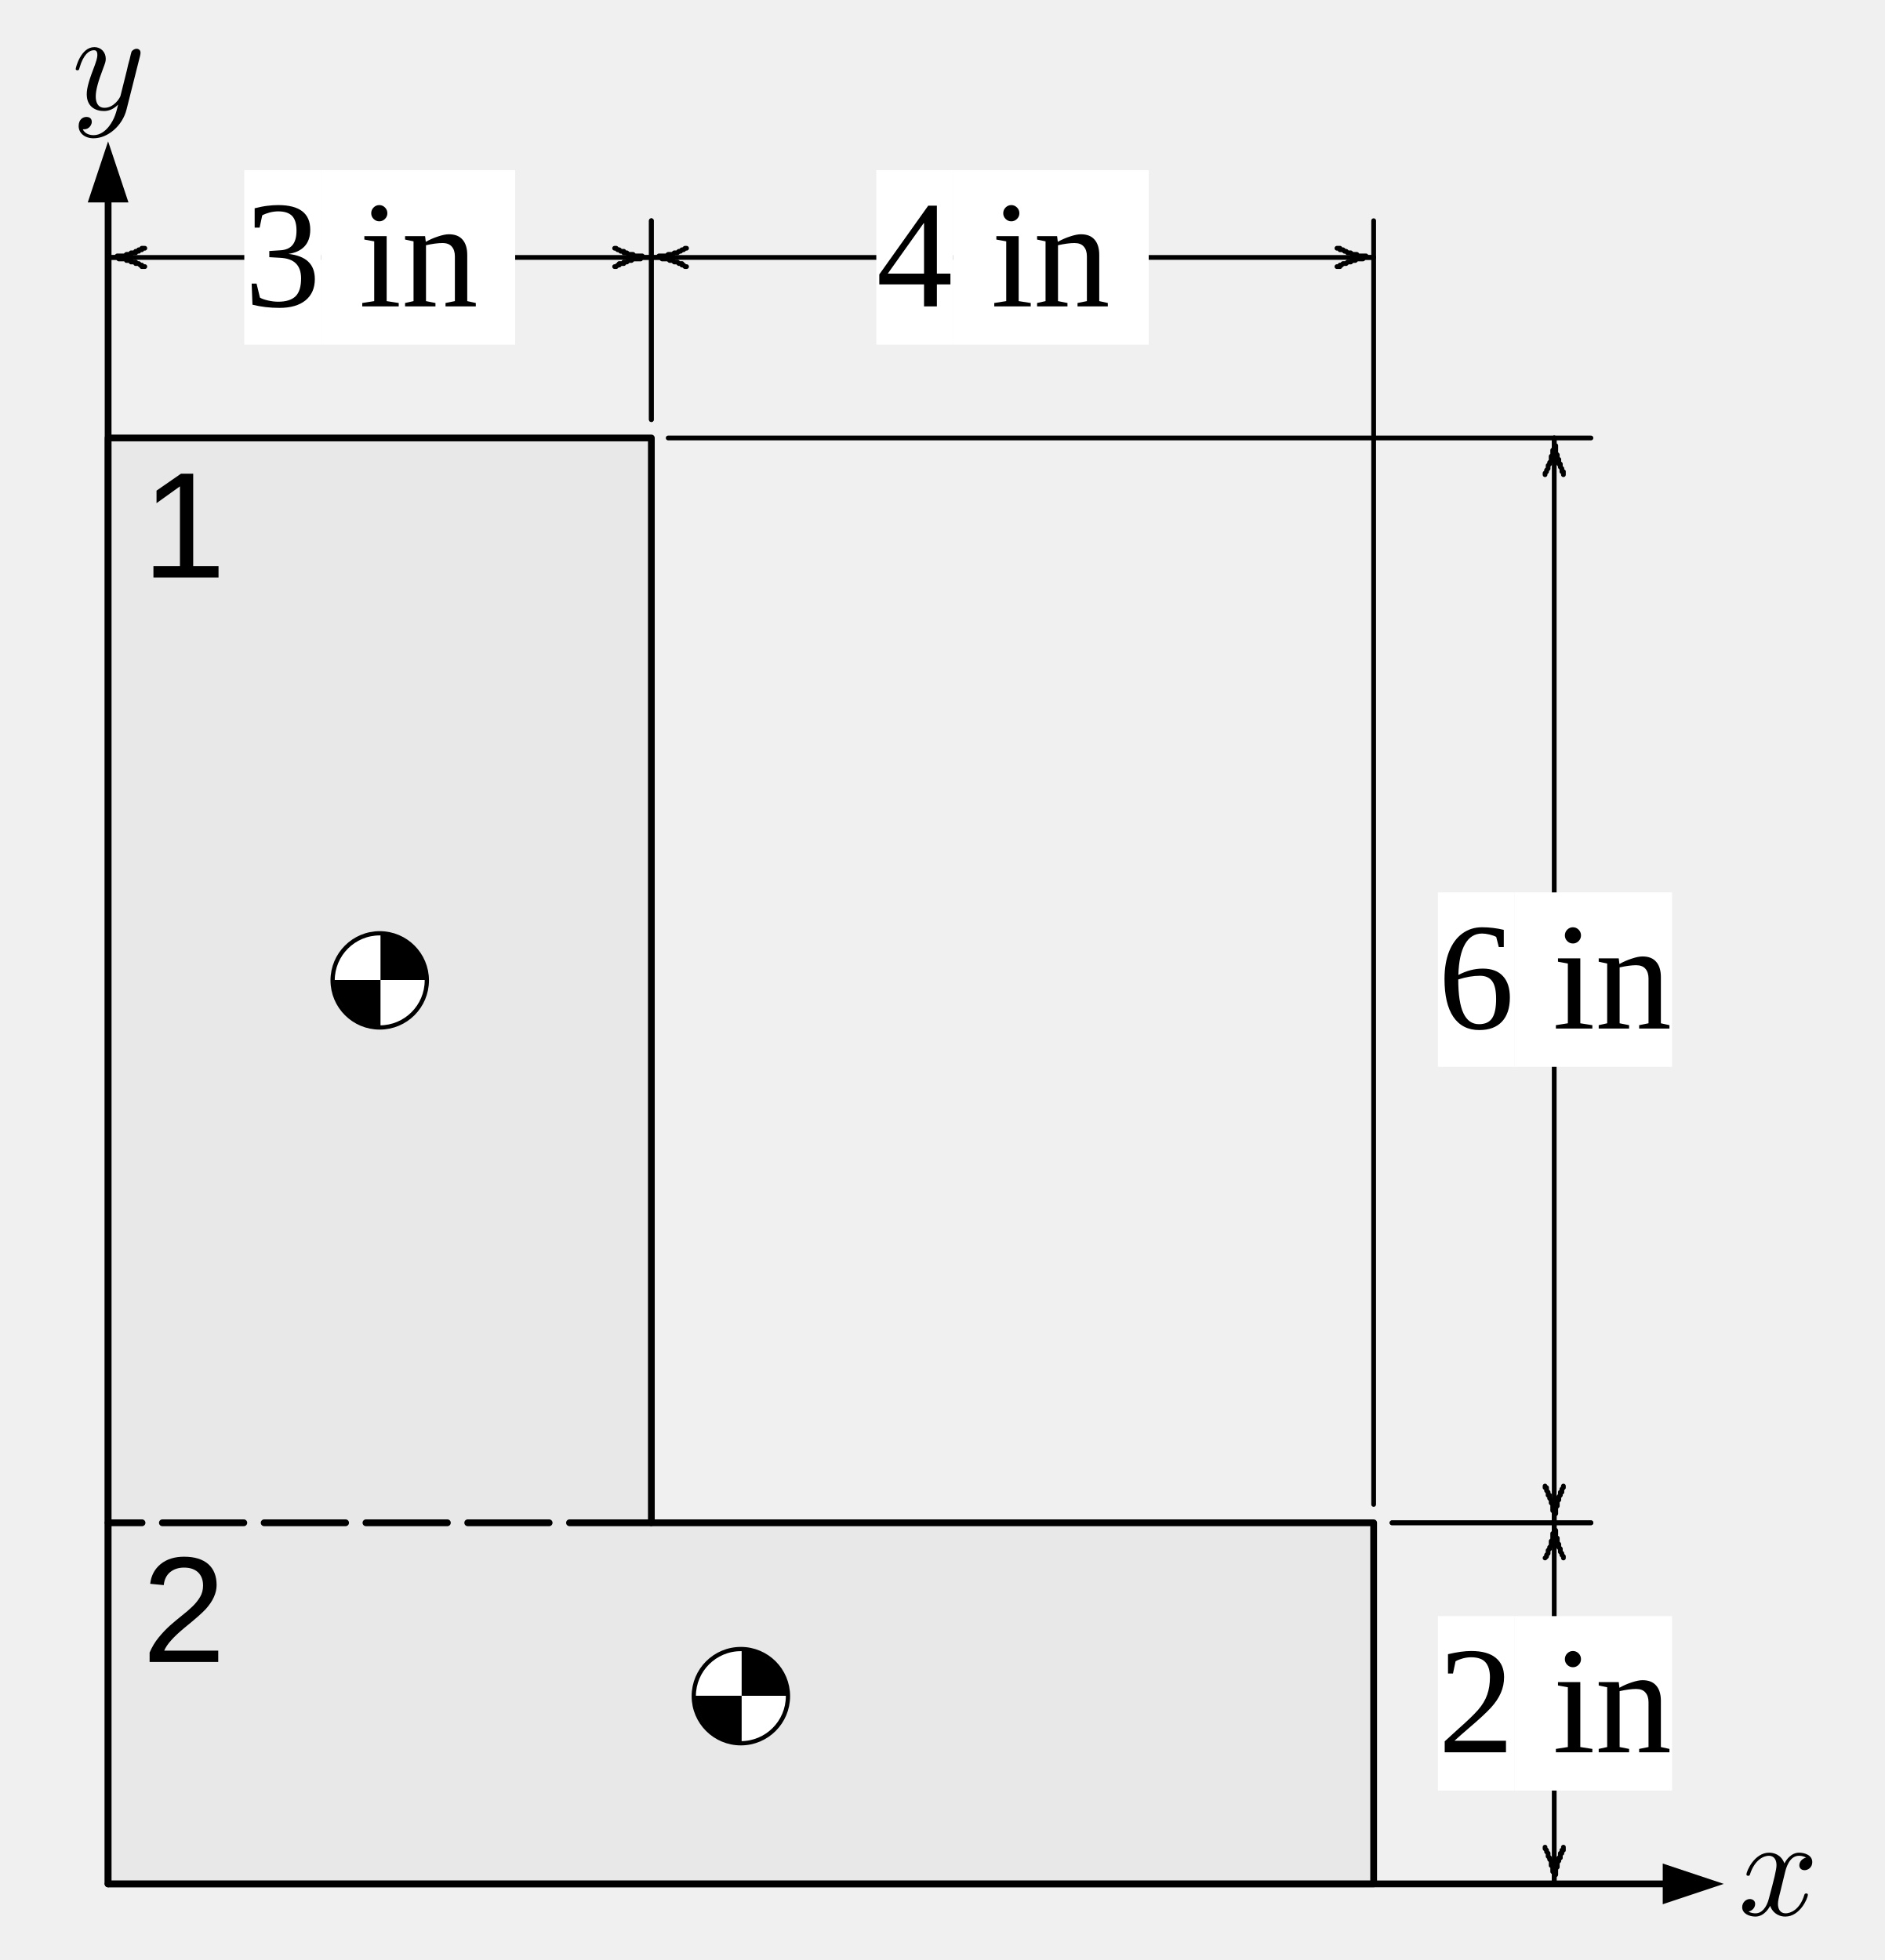
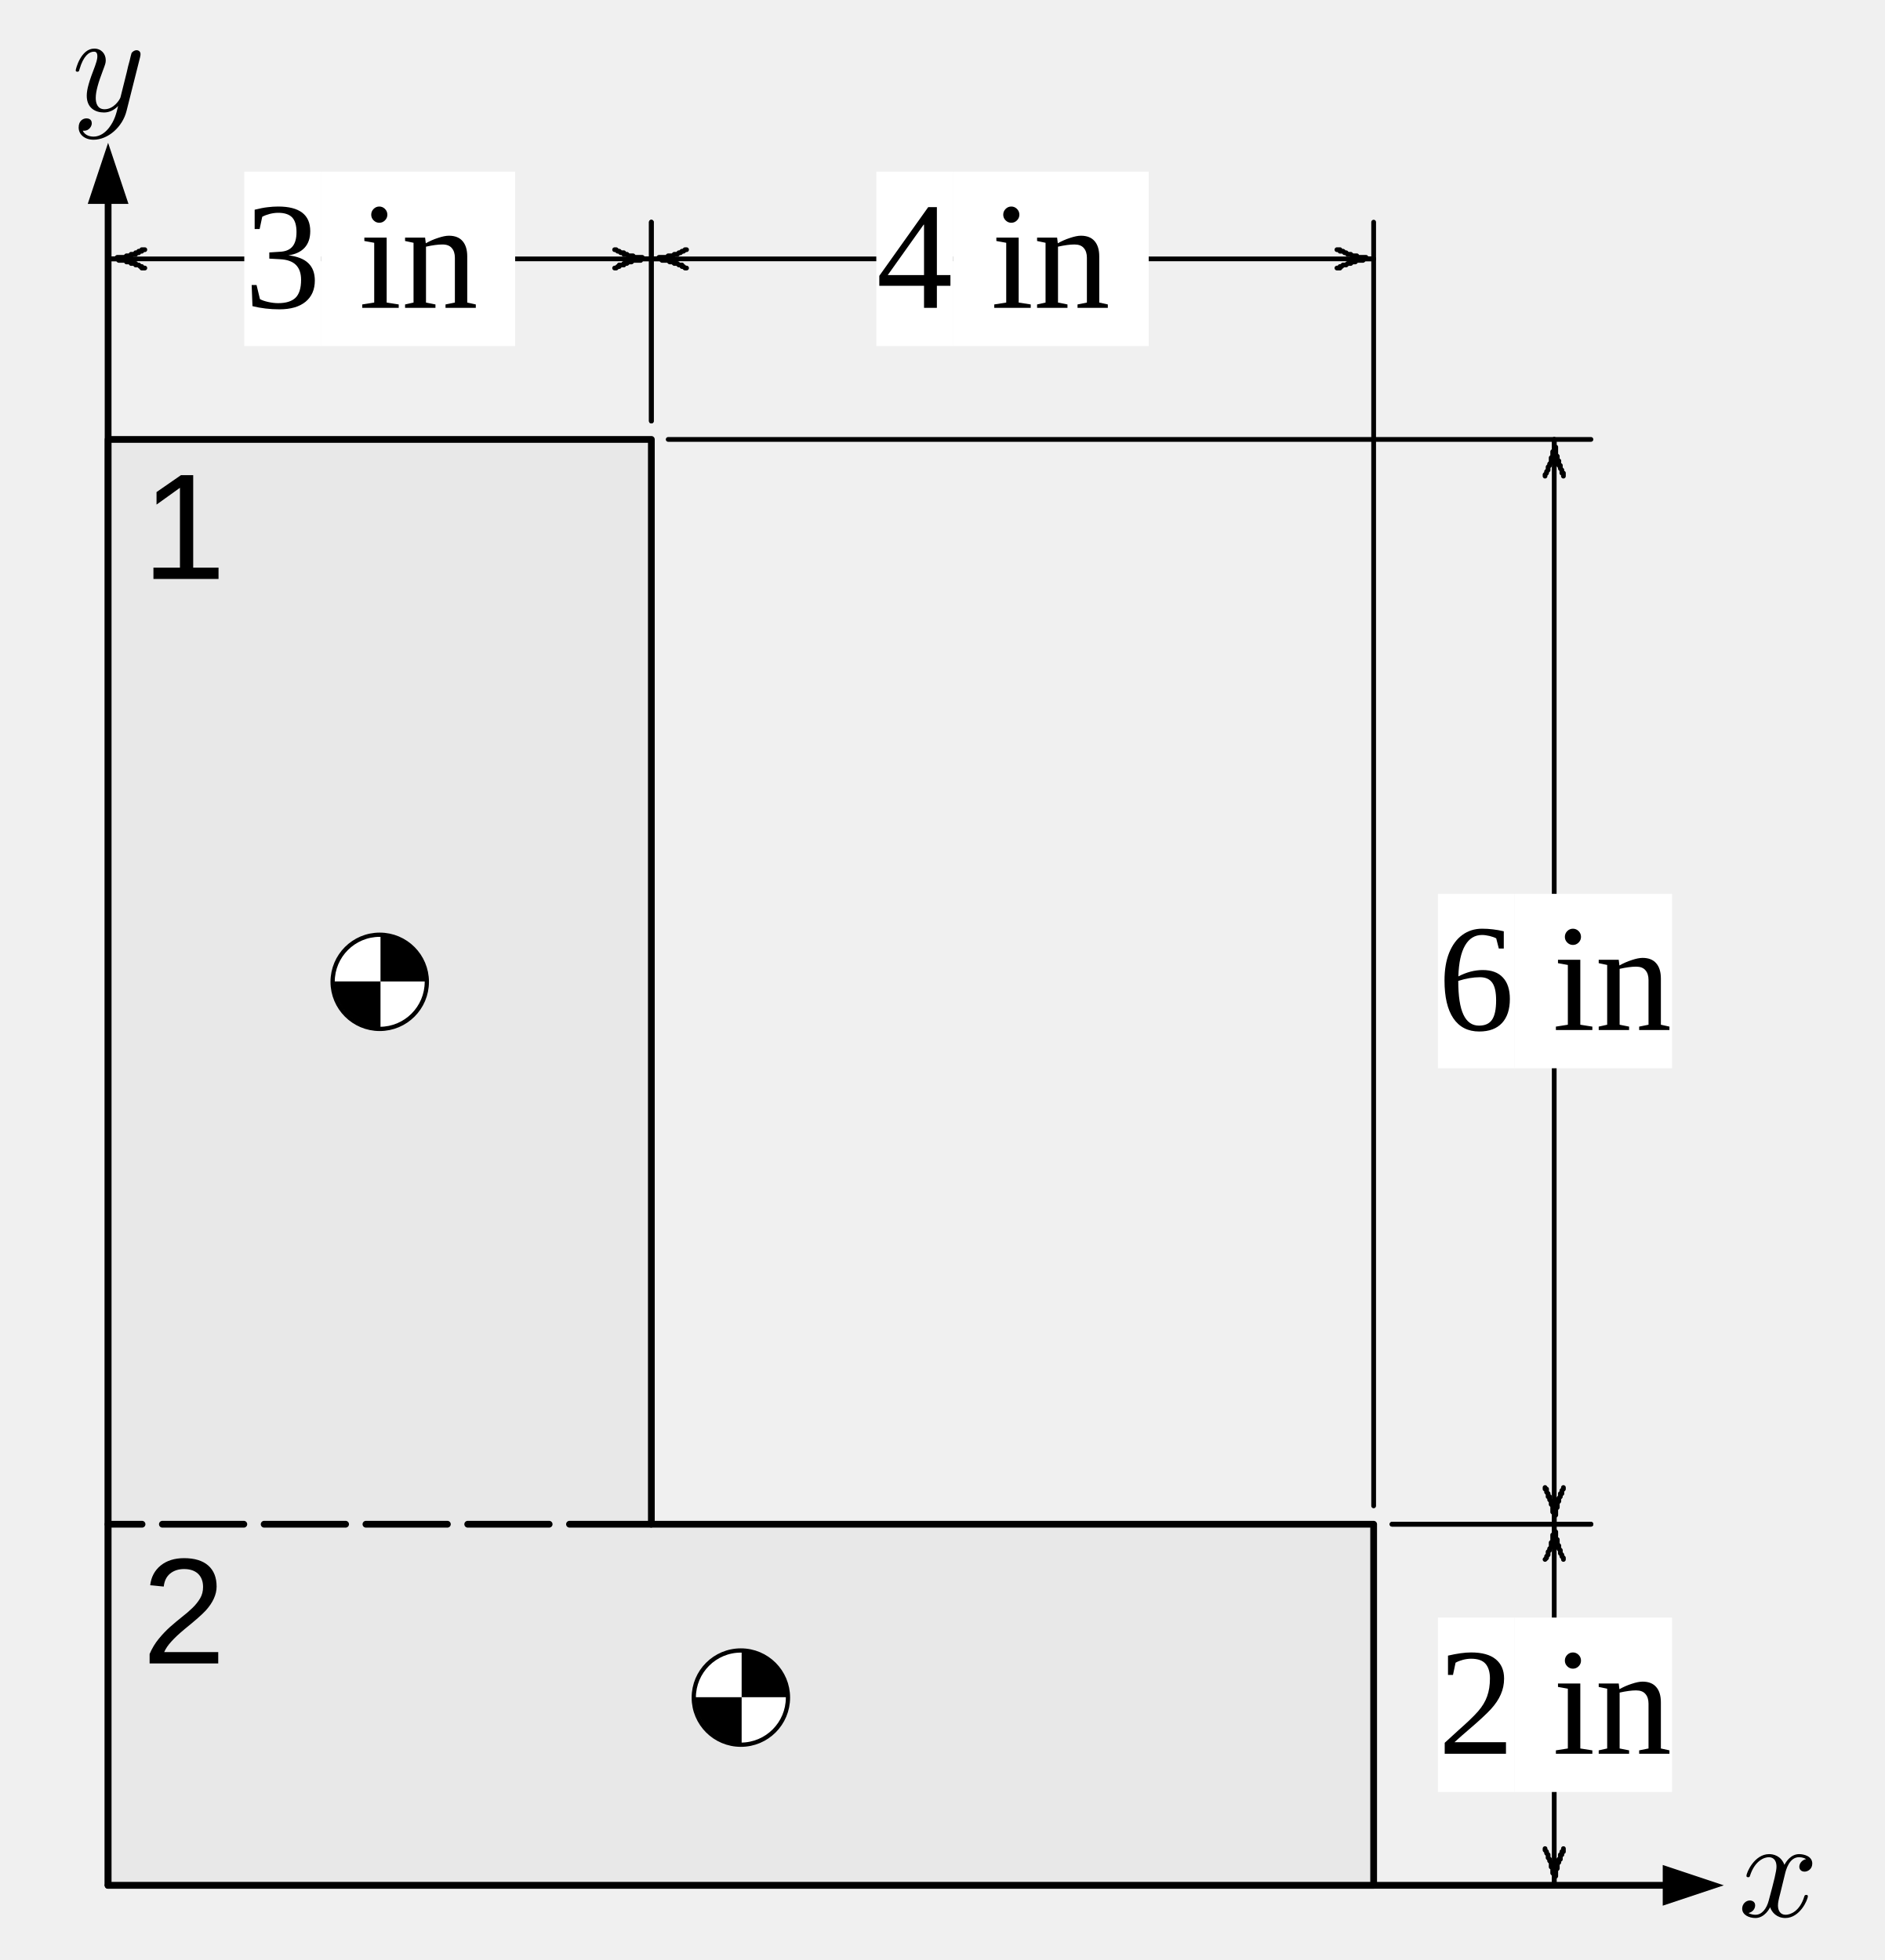
<svg xmlns="http://www.w3.org/2000/svg" width="100%" height="100%" viewBox="0 0 200 208" version="1.1" xml:space="preserve" style="fill-rule:evenodd;clip-rule:evenodd;stroke-linecap:round;stroke-linejoin:round;stroke-miterlimit:10;">
-   <g id="Artboard1" transform="matrix(1.09364,0,0,1.09364,0,-10.9364)">
-     <rect x="0" y="10" width="182.875" height="190" style="fill:none;" />
-     <g transform="matrix(0.159795,1.38671e-18,-1.38671e-18,-0.148472,92.1441,275.949)">
-       <g transform="matrix(5.72219,5.34447e-17,-5.34447e-17,-6.1586,-576.64,1791.24)">
-         <path d="M176.429,197.763L182.909,199.923L176.429,202.083L176.429,197.763Z" style="fill-rule:nonzero;" />
-         <path d="M11.471,199.923L177.725,199.923" style="fill:none;fill-rule:nonzero;stroke:black;stroke-width:0.72px;" />
+   <g transform="matrix(1,0,0,1,0,-30)">
+     <g id="Artboard1" transform="matrix(1.09364,0,0,1.09364,0,19.2167)">
+       <rect x="0" y="10" width="182.875" height="190" style="fill:none;" />
+       <g transform="matrix(0.159795,1.38671e-18,-1.38671e-18,-0.148472,92.1441,275.949)">
+         <g transform="matrix(5.72219,5.34447e-17,-5.34447e-17,-6.1586,-576.64,1792.19)">
+           <path d="M176.429,197.916L182.909,200.076L176.429,202.236L176.429,197.916Z" style="fill-rule:nonzero;" />
+           <path d="M11.471,200.076L177.725,200.076" style="fill:none;fill-rule:nonzero;stroke:black;stroke-width:0.72px;" />
+         </g>
      </g>
-     </g>
-     <g transform="matrix(1.34578e-18,-0.17045,0.148472,-1.34578e-18,0.986766,21.1617)">
-       <g transform="matrix(-4.8625e-17,6.1586,-5.3645,4.8625e-17,65.484,-6.64616)">
-         <path d="M9.311,21.483L11.471,15.003L13.631,21.483L9.311,21.483Z" style="fill-rule:nonzero;" />
-         <path d="M11.471,199.923L11.471,20.187" style="fill:none;fill-rule:nonzero;stroke:black;stroke-width:0.72px;" />
+       <g transform="matrix(1.34578e-18,-0.17045,0.148472,-1.34578e-18,0.986766,21.1617)">
+         <g transform="matrix(-4.8625e-17,6.1586,-5.3645,4.8625e-17,66.3053,-6.64616)">
+           <path d="M9.311,21.636L11.471,15.156L13.631,21.636L9.311,21.636Z" style="fill-rule:nonzero;" />
+           <path d="M11.471,200.076L11.471,20.34" style="fill:none;fill-rule:nonzero;stroke:black;stroke-width:0.72px;" />
+         </g>
      </g>
-     </g>
-     <g transform="matrix(0.618631,0,0,0.618631,3.46129,45.3229)">
-       <path d="M11.36,11.6L96.56,11.6L96.56,181.76L209.84,181.76L209.84,238.4L11.36,238.4L11.36,11.6Z" style="fill:rgb(228,228,228);fill-opacity:0.65;fill-rule:nonzero;stroke:black;stroke-width:1.06px;stroke-linecap:butt;" />
-     </g>
-     <g transform="matrix(0.148472,0,0,-0.148472,86.3579,-4.66248)">
-       <path d="M-145,-385L458,-385" style="fill:none;fill-rule:nonzero;stroke:black;stroke-width:3.1px;" />
-     </g>
-     <g transform="matrix(0.148472,0,0,-0.148472,86.3579,205.87)">
-       <path d="M328,324L458,324" style="fill:none;fill-rule:nonzero;stroke:black;stroke-width:3.1px;" />
-     </g>
-     <g transform="matrix(0,0.148472,-0.148472,0,146.266,40.6956)">
-       <path d="M79.5,-30.5L788.5,-30.5" style="fill:none;fill-rule:nonzero;stroke:black;stroke-width:3.1px;" />
-     </g>
-     <g transform="matrix(0.148472,0,0,-0.148472,86.3579,-1.09917)">
-       <path d="M428,-385L428,-384L429,-383L429,-382L430,-381L430,-379L431,-378L431,-377L432,-376L432,-373L433,-372L433,-369L434,-368L434,-361L434,-366L435,-366L435,-371L436,-372L436,-375L437,-375L437,-378L438,-378L438,-380L439,-381L439,-383L440,-383L440,-385" style="fill:none;fill-rule:nonzero;stroke:black;stroke-width:3.1px;" />
-     </g>
-     <g transform="matrix(0.148472,0,0,-0.148472,86.3579,202.307)">
-       <path d="M440,324L440,323L439,322L439,320L438,320L438,318L437,317L437,315L436,314L436,311L435,310L435,306L434,305L434,300L434,307L433,308L433,312L432,313L432,315L431,316L431,318L430,318L430,320L429,321L429,323L428,323L428,324" style="fill:none;fill-rule:nonzero;stroke:black;stroke-width:3.1px;" />
-     </g>
-     <g transform="matrix(0.618631,0,0,0.618631,3.46129,10.1352)">
-       <rect x="219.92" y="139.76" width="12" height="27.36" style="fill:white;" />
-     </g>
-     <g transform="matrix(0.618631,0,0,0.618631,3.46129,10.1352)">
-       <rect x="231.92" y="139.76" width="24.72" height="27.36" style="fill:white;" />
-     </g>
-     <g transform="matrix(0.148472,0,0,-0.148472,86.3579,205.87)">
-       <path d="M328,324L458,324" style="fill:none;fill-rule:nonzero;stroke:black;stroke-width:3.1px;" />
-     </g>
-     <g transform="matrix(0.148472,0,0,-0.148472,86.3579,275.949)">
-       <path d="M328,560L458,560" style="fill:none;fill-rule:nonzero;stroke:black;stroke-width:3.1px;" />
-     </g>
-     <g transform="matrix(0,0.148472,-0.148472,0,216.419,110.848)">
-       <path d="M316,442L552,442" style="fill:none;fill-rule:nonzero;stroke:black;stroke-width:3.1px;" />
-     </g>
-     <g transform="matrix(0.148472,0,0,-0.148472,86.3579,209.285)">
-       <path d="M428,324L429,325L429,326L430,327L430,329L431,330L431,331L432,332L432,335L433,336L433,340L434,340L434,347L434,343L435,342L435,337L436,337L436,334L437,333L437,331L438,330L438,328L439,327L439,326L440,325L440,324" style="fill:none;fill-rule:nonzero;stroke:black;stroke-width:3.1px;" />
-     </g>
-     <g transform="matrix(0.148472,0,0,-0.148472,86.3579,272.385)">
-       <path d="M440,560L440,558L439,558L439,556L438,556L438,553L437,553L437,551L436,550L436,547L435,546L435,542L434,541L434,536L434,543L433,544L433,548L432,548L432,551L431,552L431,553L430,554L430,556L429,557L429,558L428,559L428,560" style="fill:none;fill-rule:nonzero;stroke:black;stroke-width:3.1px;" />
-     </g>
-     <g transform="matrix(0.618631,0,0,0.618631,3.46129,150.589)">
-       <rect x="219.92" y="26.24" width="12" height="27.36" style="fill:white;" />
-     </g>
-     <g transform="matrix(0.618631,0,0,0.618631,3.46129,150.589)">
-       <rect x="231.92" y="26.24" width="24.72" height="27.36" style="fill:white;" />
-     </g>
-     <g transform="matrix(0,-0.148472,0.148472,0,79.0828,-34.8022)">
-       <path d="M-576,-462L-446,-462" style="fill:none;fill-rule:nonzero;stroke:black;stroke-width:3.1px;" />
-     </g>
-     <g transform="matrix(0,-0.148472,0.148472,0,131.79,17.9052)">
-       <path d="M-221,-462L-91,-462" style="fill:none;fill-rule:nonzero;stroke:black;stroke-width:3.1px;" />
-     </g>
-     <g transform="matrix(0.148472,0,0,-0.148472,86.3579,-39.7018)">
-       <path d="M-511,-503L-156,-503" style="fill:none;fill-rule:nonzero;stroke:black;stroke-width:3.1px;" />
-     </g>
-     <g transform="matrix(0.148472,0,0,-0.148472,86.3579,-39.7018)">
-       <path d="M-487,-509L-489,-509L-489,-508L-490,-508L-491,-507L-493,-507L-493,-506L-496,-506L-496,-505L-499,-505L-499,-504L-504,-504L-505,-503L-511,-503L-506,-503L-505,-502L-500,-502L-499,-501L-496,-501L-496,-500L-493,-500L-493,-499L-491,-499L-491,-498L-489,-498L-489,-497L-487,-497" style="fill:none;fill-rule:nonzero;stroke:black;stroke-width:3.1px;" />
-     </g>
-     <g transform="matrix(0.148472,0,0,-0.148472,86.3579,-39.7018)">
-       <path d="M-180,-497L-179,-497L-178,-498L-177,-498L-176,-499L-174,-499L-174,-500L-172,-500L-171,-501L-168,-501L-167,-502L-162,-502L-161,-503L-156,-503L-163,-503L-163,-504L-168,-504L-169,-505L-171,-505L-172,-506L-174,-506L-174,-507L-177,-507L-177,-508L-178,-508L-179,-509L-180,-509" style="fill:none;fill-rule:nonzero;stroke:black;stroke-width:3.1px;" />
-     </g>
-     <g transform="matrix(0.618631,0,0,0.618631,3.46129,-130.022)">
-       <rect x="32.72" y="253.04" width="12" height="27.36" style="fill:white;" />
-     </g>
-     <g transform="matrix(0.618631,0,0,0.618631,3.46129,-130.022)">
-       <rect x="44.72" y="253.04" width="30.48" height="27.36" style="fill:white;" />
-     </g>
-     <g transform="matrix(0,-0.148472,0.148472,0,131.79,17.9052)">
-       <path d="M-221,-462L-91,-462" style="fill:none;fill-rule:nonzero;stroke:black;stroke-width:3.1px;" />
-     </g>
-     <g transform="matrix(0,-0.148472,0.148472,0,149.236,140.617)">
-       <path d="M-103.5,-107.5L735.5,-107.5" style="fill:none;fill-rule:nonzero;stroke:black;stroke-width:3.1px;" />
-     </g>
-     <g transform="matrix(0.148472,0,0,-0.148472,86.3579,-39.7018)">
-       <path d="M-156,-503L316,-503" style="fill:none;fill-rule:nonzero;stroke:black;stroke-width:3.1px;" />
-     </g>
-     <g transform="matrix(0.148472,0,0,-0.148472,86.3579,-39.7018)">
-       <path d="M-133,-509L-134,-509L-135,-508L-136,-508L-136,-507L-138,-507L-139,-506L-141,-506L-142,-505L-144,-505L-145,-504L-149,-504L-150,-503L-156,-503L-152,-503L-151,-502L-146,-502L-145,-501L-142,-501L-141,-500L-139,-500L-138,-499L-137,-499L-136,-498L-135,-498L-134,-497L-133,-497" style="fill:none;fill-rule:nonzero;stroke:black;stroke-width:3.1px;" />
-     </g>
-     <g transform="matrix(0.148472,0,0,-0.148472,86.3579,-39.7018)">
-       <path d="M292,-497L294,-497L294,-498L296,-498L297,-499L298,-499L299,-500L301,-500L302,-501L305,-501L305,-502L311,-502L311,-503L316,-503L310,-503L309,-504L305,-504L304,-505L302,-505L301,-506L299,-506L298,-507L296,-507L295,-508L294,-508L294,-509L292,-509" style="fill:none;fill-rule:nonzero;stroke:black;stroke-width:3.1px;" />
-     </g>
-     <g transform="matrix(0.618631,0,0,0.618631,3.46129,-130.022)">
-       <rect x="131.84" y="253.04" width="12" height="27.36" style="fill:white;" />
-     </g>
-     <g transform="matrix(0.618631,0,0,0.618631,3.46129,-130.022)">
-       <rect x="143.84" y="253.04" width="30.72" height="27.36" style="fill:white;" />
-     </g>
-     <g transform="matrix(0.618631,0,0,0.618631,3.46129,19.3404)">
-       <text x="219.92px" y="146.24px" style="font-family:'TimesNewRomanPSMT', 'Times New Roman', serif;font-size:24px;">6 in</text>
-     </g>
-     <g transform="matrix(0.618631,0,0,0.618631,3.46129,19.3404)">
-       <text x="219.92px" y="259.76px" style="font-family:'TimesNewRomanPSMT', 'Times New Roman', serif;font-size:24px;">2 in</text>
-     </g>
-     <g transform="matrix(0.618631,0,0,0.618631,3.46129,19.3404)">
-       <text x="32.72px" y="32.96px" style="font-family:'TimesNewRomanPSMT', 'Times New Roman', serif;font-size:24px;">3 in</text>
-     </g>
-     <g transform="matrix(0.618631,0,0,0.618631,3.46129,19.3404)">
-       <text x="131.84px" y="32.96px" style="font-family:'TimesNewRomanPSMT', 'Times New Roman', serif;font-size:24px;">4 in</text>
-     </g>
-     <g transform="matrix(0.148472,0,0,-0.148472,86.3579,205.87)">
-       <path d="M-511,324L-156,324" style="fill:none;fill-rule:nonzero;stroke:black;stroke-width:4.43px;stroke-dasharray:53.21,13.3;stroke-dashoffset:31.04;" />
-     </g>
-     <g transform="matrix(0.914377,0,0,0.914377,166.34,187.742)">
-       <g id="surface1">
-         <g>
-           <clipPath id="_clip1">
-             <rect x="2" y="2.074" width="8.992" height="6.926" />
-           </clipPath>
-           <g clip-path="url(#_clip1)">
-             <g transform="matrix(1,0,0,1,2.505,8.8335)">
-               <g id="glyph0-1">
-                 <path d="M4.984,-4.516C5.078,-4.906 5.422,-6.281 6.469,-6.281C6.547,-6.281 6.906,-6.281 7.219,-6.078C6.797,-6 6.5,-5.625 6.5,-5.266C6.5,-5.031 6.656,-4.75 7.063,-4.75C7.391,-4.75 7.875,-5.016 7.875,-5.609C7.875,-6.391 6.984,-6.609 6.484,-6.609C5.609,-6.609 5.094,-5.813 4.922,-5.469C4.547,-6.453 3.734,-6.609 3.297,-6.609C1.75,-6.609 0.891,-4.672 0.891,-4.297C0.891,-4.156 1.047,-4.156 1.078,-4.156C1.188,-4.156 1.234,-4.188 1.266,-4.313C1.781,-5.906 2.766,-6.281 3.266,-6.281C3.563,-6.281 4.078,-6.141 4.078,-5.266C4.078,-4.813 3.828,-3.813 3.266,-1.719C3.031,-0.797 2.516,-0.172 1.859,-0.172C1.766,-0.172 1.422,-0.172 1.109,-0.359C1.484,-0.438 1.813,-0.75 1.813,-1.172C1.813,-1.563 1.484,-1.688 1.25,-1.688C0.813,-1.688 0.438,-1.297 0.438,-0.828C0.438,-0.141 1.188,0.172 1.844,0.172C2.828,0.172 3.359,-0.875 3.406,-0.969C3.578,-0.422 4.125,0.172 5.016,0.172C6.563,0.172 7.406,-1.766 7.406,-2.141C7.406,-2.281 7.281,-2.281 7.234,-2.281C7.094,-2.281 7.063,-2.219 7.031,-2.125C6.547,-0.516 5.531,-0.172 5.047,-0.172C4.469,-0.172 4.234,-0.641 4.234,-1.156C4.234,-1.484 4.313,-1.813 4.484,-2.469L4.984,-4.516Z" style="fill-rule:nonzero;" />
+       <g transform="matrix(0.618631,0,0,0.618631,3.46129,45.3229)">
+         <path d="M11.36,11.6L96.56,11.6L96.56,181.76L209.84,181.76L209.84,238.4L11.36,238.4L11.36,11.6Z" style="fill:rgb(228,228,228);fill-opacity:0.65;fill-rule:nonzero;stroke:black;stroke-width:1.06px;stroke-linecap:butt;" />
+       </g>
+       <g transform="matrix(0.148472,0,0,-0.148472,86.3579,-4.66248)">
+         <path d="M-145,-385L458,-385" style="fill:none;fill-rule:nonzero;stroke:black;stroke-width:3.1px;" />
+       </g>
+       <g transform="matrix(0.148472,0,0,-0.148472,86.3579,205.87)">
+         <path d="M328,324L458,324" style="fill:none;fill-rule:nonzero;stroke:black;stroke-width:3.1px;" />
+       </g>
+       <g transform="matrix(0,0.148472,-0.148472,0,146.266,40.6956)">
+         <path d="M79.5,-30.5L788.5,-30.5" style="fill:none;fill-rule:nonzero;stroke:black;stroke-width:3.1px;" />
+       </g>
+       <g transform="matrix(0.148472,0,0,-0.148472,86.3579,-1.09917)">
+         <path d="M428,-385L428,-384L429,-383L429,-382L430,-381L430,-379L431,-378L431,-377L432,-376L432,-373L433,-372L433,-369L434,-368L434,-361L434,-366L435,-366L435,-371L436,-372L436,-375L437,-375L437,-378L438,-378L438,-380L439,-381L439,-383L440,-383L440,-385" style="fill:none;fill-rule:nonzero;stroke:black;stroke-width:3.1px;" />
+       </g>
+       <g transform="matrix(0.148472,0,0,-0.148472,86.3579,202.307)">
+         <path d="M440,324L440,323L439,322L439,320L438,320L438,318L437,317L437,315L436,314L436,311L435,310L435,306L434,305L434,300L434,307L433,308L433,312L432,313L432,315L431,316L431,318L430,318L430,320L429,321L429,323L428,323L428,324" style="fill:none;fill-rule:nonzero;stroke:black;stroke-width:3.1px;" />
+       </g>
+       <g transform="matrix(0.618631,0,0,0.618631,3.46129,10.1352)">
+         <rect x="219.92" y="139.76" width="12" height="27.36" style="fill:white;" />
+       </g>
+       <g transform="matrix(0.618631,0,0,0.618631,3.46129,10.1352)">
+         <rect x="231.92" y="139.76" width="24.72" height="27.36" style="fill:white;" />
+       </g>
+       <g transform="matrix(0.148472,0,0,-0.148472,86.3579,205.87)">
+         <path d="M328,324L458,324" style="fill:none;fill-rule:nonzero;stroke:black;stroke-width:3.1px;" />
+       </g>
+       <g transform="matrix(0.148472,0,0,-0.148472,86.3579,275.949)">
+         <path d="M328,560L458,560" style="fill:none;fill-rule:nonzero;stroke:black;stroke-width:3.1px;" />
+       </g>
+       <g transform="matrix(0,0.148472,-0.148472,0,216.419,110.848)">
+         <path d="M316,442L552,442" style="fill:none;fill-rule:nonzero;stroke:black;stroke-width:3.1px;" />
+       </g>
+       <g transform="matrix(0.148472,0,0,-0.148472,86.3579,209.285)">
+         <path d="M428,324L429,325L429,326L430,327L430,329L431,330L431,331L432,332L432,335L433,336L433,340L434,340L434,347L434,343L435,342L435,337L436,337L436,334L437,333L437,331L438,330L438,328L439,327L439,326L440,325L440,324" style="fill:none;fill-rule:nonzero;stroke:black;stroke-width:3.1px;" />
+       </g>
+       <g transform="matrix(0.148472,0,0,-0.148472,86.3579,272.385)">
+         <path d="M440,560L440,558L439,558L439,556L438,556L438,553L437,553L437,551L436,550L436,547L435,546L435,542L434,541L434,536L434,543L433,544L433,548L432,548L432,551L431,552L431,553L430,554L430,556L429,557L429,558L428,559L428,560" style="fill:none;fill-rule:nonzero;stroke:black;stroke-width:3.1px;" />
+       </g>
+       <g transform="matrix(0.618631,0,0,0.618631,3.46129,150.589)">
+         <rect x="219.92" y="26.24" width="12" height="27.36" style="fill:white;" />
+       </g>
+       <g transform="matrix(0.618631,0,0,0.618631,3.46129,150.589)">
+         <rect x="231.92" y="26.24" width="24.72" height="27.36" style="fill:white;" />
+       </g>
+       <g transform="matrix(0,-0.148472,0.148472,0,79.0828,-34.8022)">
+         <path d="M-576,-462L-446,-462" style="fill:none;fill-rule:nonzero;stroke:black;stroke-width:3.1px;" />
+       </g>
+       <g transform="matrix(0,-0.148472,0.148472,0,131.79,17.9052)">
+         <path d="M-221,-462L-91,-462" style="fill:none;fill-rule:nonzero;stroke:black;stroke-width:3.1px;" />
+       </g>
+       <g transform="matrix(0.148472,0,0,-0.148472,86.3579,-39.7018)">
+         <path d="M-511,-503L-156,-503" style="fill:none;fill-rule:nonzero;stroke:black;stroke-width:3.1px;" />
+       </g>
+       <g transform="matrix(0.148472,0,0,-0.148472,86.3579,-39.7018)">
+         <path d="M-487,-509L-489,-509L-489,-508L-490,-508L-491,-507L-493,-507L-493,-506L-496,-506L-496,-505L-499,-505L-499,-504L-504,-504L-505,-503L-511,-503L-506,-503L-505,-502L-500,-502L-499,-501L-496,-501L-496,-500L-493,-500L-493,-499L-491,-499L-491,-498L-489,-498L-489,-497L-487,-497" style="fill:none;fill-rule:nonzero;stroke:black;stroke-width:3.1px;" />
+       </g>
+       <g transform="matrix(0.148472,0,0,-0.148472,86.3579,-39.7018)">
+         <path d="M-180,-497L-179,-497L-178,-498L-177,-498L-176,-499L-174,-499L-174,-500L-172,-500L-171,-501L-168,-501L-167,-502L-162,-502L-161,-503L-156,-503L-163,-503L-163,-504L-168,-504L-169,-505L-171,-505L-172,-506L-174,-506L-174,-507L-177,-507L-177,-508L-178,-508L-179,-509L-180,-509" style="fill:none;fill-rule:nonzero;stroke:black;stroke-width:3.1px;" />
+       </g>
+       <g transform="matrix(0.618631,0,0,0.618631,3.46129,-130.022)">
+         <rect x="32.72" y="253.04" width="12" height="27.36" style="fill:white;" />
+       </g>
+       <g transform="matrix(0.618631,0,0,0.618631,3.46129,-130.022)">
+         <rect x="44.72" y="253.04" width="30.48" height="27.36" style="fill:white;" />
+       </g>
+       <g transform="matrix(0,-0.148472,0.148472,0,131.79,17.9052)">
+         <path d="M-221,-462L-91,-462" style="fill:none;fill-rule:nonzero;stroke:black;stroke-width:3.1px;" />
+       </g>
+       <g transform="matrix(0,-0.148472,0.148472,0,149.236,140.617)">
+         <path d="M-103.5,-107.5L735.5,-107.5" style="fill:none;fill-rule:nonzero;stroke:black;stroke-width:3.1px;" />
+       </g>
+       <g transform="matrix(0.148472,0,0,-0.148472,86.3579,-39.7018)">
+         <path d="M-156,-503L316,-503" style="fill:none;fill-rule:nonzero;stroke:black;stroke-width:3.1px;" />
+       </g>
+       <g transform="matrix(0.148472,0,0,-0.148472,86.3579,-39.7018)">
+         <path d="M-133,-509L-134,-509L-135,-508L-136,-508L-136,-507L-138,-507L-139,-506L-141,-506L-142,-505L-144,-505L-145,-504L-149,-504L-150,-503L-156,-503L-152,-503L-151,-502L-146,-502L-145,-501L-142,-501L-141,-500L-139,-500L-138,-499L-137,-499L-136,-498L-135,-498L-134,-497L-133,-497" style="fill:none;fill-rule:nonzero;stroke:black;stroke-width:3.1px;" />
+       </g>
+       <g transform="matrix(0.148472,0,0,-0.148472,86.3579,-39.7018)">
+         <path d="M292,-497L294,-497L294,-498L296,-498L297,-499L298,-499L299,-500L301,-500L302,-501L305,-501L305,-502L311,-502L311,-503L316,-503L310,-503L309,-504L305,-504L304,-505L302,-505L301,-506L299,-506L298,-507L296,-507L295,-508L294,-508L294,-509L292,-509" style="fill:none;fill-rule:nonzero;stroke:black;stroke-width:3.1px;" />
+       </g>
+       <g transform="matrix(0.618631,0,0,0.618631,3.46129,-130.022)">
+         <rect x="131.84" y="253.04" width="12" height="27.36" style="fill:white;" />
+       </g>
+       <g transform="matrix(0.618631,0,0,0.618631,3.46129,-130.022)">
+         <rect x="143.84" y="253.04" width="30.72" height="27.36" style="fill:white;" />
+       </g>
+       <g transform="matrix(0.618631,0,0,0.618631,3.46129,19.3404)">
+         <text x="219.92px" y="146.24px" style="font-family:'TimesNewRomanPSMT', 'Times New Roman', serif;font-size:24px;">6 in</text>
+       </g>
+       <g transform="matrix(0.618631,0,0,0.618631,3.46129,19.3404)">
+         <text x="219.92px" y="259.76px" style="font-family:'TimesNewRomanPSMT', 'Times New Roman', serif;font-size:24px;">2 in</text>
+       </g>
+       <g transform="matrix(0.618631,0,0,0.618631,3.46129,19.3404)">
+         <text x="32.72px" y="32.96px" style="font-family:'TimesNewRomanPSMT', 'Times New Roman', serif;font-size:24px;">3 in</text>
+       </g>
+       <g transform="matrix(0.618631,0,0,0.618631,3.46129,19.3404)">
+         <text x="131.84px" y="32.96px" style="font-family:'TimesNewRomanPSMT', 'Times New Roman', serif;font-size:24px;">4 in</text>
+       </g>
+       <g transform="matrix(0.148472,0,0,-0.148472,86.3579,205.87)">
+         <path d="M-511,324L-156,324" style="fill:none;fill-rule:nonzero;stroke:black;stroke-width:4.43px;stroke-dasharray:53.21,13.3;stroke-dashoffset:31.04;" />
+       </g>
+       <g transform="matrix(0.914377,0,0,0.914377,166.34,187.742)">
+         <g id="surface1">
+           <g>
+             <clipPath id="_clip1">
+               <rect x="2" y="2.074" width="8.992" height="6.926" />
+             </clipPath>
+             <g clip-path="url(#_clip1)">
+               <g transform="matrix(1,0,0,1,2.505,8.8335)">
+                 <g id="glyph0-1">
+                   <path d="M4.984,-4.516C5.078,-4.906 5.422,-6.281 6.469,-6.281C6.547,-6.281 6.906,-6.281 7.219,-6.078C6.797,-6 6.5,-5.625 6.5,-5.266C6.5,-5.031 6.656,-4.75 7.063,-4.75C7.391,-4.75 7.875,-5.016 7.875,-5.609C7.875,-6.391 6.984,-6.609 6.484,-6.609C5.609,-6.609 5.094,-5.813 4.922,-5.469C4.547,-6.453 3.734,-6.609 3.297,-6.609C1.75,-6.609 0.891,-4.672 0.891,-4.297C0.891,-4.156 1.047,-4.156 1.078,-4.156C1.188,-4.156 1.234,-4.188 1.266,-4.313C1.781,-5.906 2.766,-6.281 3.266,-6.281C3.563,-6.281 4.078,-6.141 4.078,-5.266C4.078,-4.813 3.828,-3.813 3.266,-1.719C3.031,-0.797 2.516,-0.172 1.859,-0.172C1.766,-0.172 1.422,-0.172 1.109,-0.359C1.484,-0.438 1.813,-0.75 1.813,-1.172C1.813,-1.563 1.484,-1.688 1.25,-1.688C0.813,-1.688 0.438,-1.297 0.438,-0.828C0.438,-0.141 1.188,0.172 1.844,0.172C2.828,0.172 3.359,-0.875 3.406,-0.969C3.578,-0.422 4.125,0.172 5.016,0.172C6.563,0.172 7.406,-1.766 7.406,-2.141C7.406,-2.281 7.281,-2.281 7.234,-2.281C7.094,-2.281 7.063,-2.219 7.031,-2.125C6.547,-0.516 5.531,-0.172 5.047,-0.172C4.469,-0.172 4.234,-0.641 4.234,-1.156C4.234,-1.484 4.313,-1.813 4.484,-2.469L4.984,-4.516Z" style="fill-rule:nonzero;" />
+                 </g>
              </g>
            </g>
          </g>
        </g>
      </g>
-     </g>
-     <g transform="matrix(0.914377,0,0,0.914377,4.65522,12.4395)">
-       <g id="surface11">
-         <g>
-           <g transform="matrix(1,0,0,1,2.505,8.9445)">
-             <g id="glyph0-11">
-               <path d="M7.266,-5.688C7.313,-5.906 7.313,-5.938 7.313,-6.031C7.313,-6.297 7.109,-6.438 6.891,-6.438C6.734,-6.438 6.5,-6.344 6.359,-6.125C6.328,-6.047 6.219,-5.594 6.156,-5.313C6.047,-4.922 5.938,-4.531 5.859,-4.125L5.188,-1.438C5.125,-1.203 4.484,-0.172 3.5,-0.172C2.734,-0.172 2.563,-0.828 2.563,-1.375C2.563,-2.063 2.828,-2.984 3.328,-4.297C3.563,-4.922 3.625,-5.078 3.625,-5.375C3.625,-6.047 3.156,-6.609 2.406,-6.609C0.984,-6.609 0.438,-4.438 0.438,-4.297C0.438,-4.156 0.578,-4.156 0.609,-4.156C0.766,-4.156 0.781,-4.188 0.844,-4.422C1.25,-5.828 1.859,-6.281 2.359,-6.281C2.484,-6.281 2.734,-6.281 2.734,-5.797C2.734,-5.422 2.578,-5.031 2.484,-4.75C1.875,-3.172 1.609,-2.313 1.609,-1.609C1.609,-0.281 2.547,0.172 3.438,0.172C4.016,0.172 4.531,-0.094 4.938,-0.516C4.75,0.266 4.578,1 3.969,1.797C3.578,2.297 3.016,2.734 2.328,2.734C2.125,2.734 1.453,2.688 1.188,2.109C1.438,2.109 1.625,2.109 1.844,1.922C1.984,1.797 2.141,1.594 2.141,1.313C2.141,0.844 1.734,0.797 1.578,0.797C1.234,0.797 0.75,1.031 0.75,1.766C0.75,2.516 1.406,3.063 2.328,3.063C3.875,3.063 5.406,1.703 5.828,0.016L7.266,-5.688Z" style="fill-rule:nonzero;" />
+       <g transform="matrix(0.914377,0,0,0.914377,4.65522,12.4395)">
+         <g id="surface11">
+           <g>
+             <g transform="matrix(1,0,0,1,2.505,8.9445)">
+               <g id="glyph0-11">
+                 <path d="M7.266,-5.688C7.313,-5.906 7.313,-5.938 7.313,-6.031C7.313,-6.297 7.109,-6.438 6.891,-6.438C6.734,-6.438 6.5,-6.344 6.359,-6.125C6.328,-6.047 6.219,-5.594 6.156,-5.313C6.047,-4.922 5.938,-4.531 5.859,-4.125L5.188,-1.438C5.125,-1.203 4.484,-0.172 3.5,-0.172C2.734,-0.172 2.563,-0.828 2.563,-1.375C2.563,-2.063 2.828,-2.984 3.328,-4.297C3.563,-4.922 3.625,-5.078 3.625,-5.375C3.625,-6.047 3.156,-6.609 2.406,-6.609C0.984,-6.609 0.438,-4.438 0.438,-4.297C0.438,-4.156 0.578,-4.156 0.609,-4.156C0.766,-4.156 0.781,-4.188 0.844,-4.422C1.25,-5.828 1.859,-6.281 2.359,-6.281C2.484,-6.281 2.734,-6.281 2.734,-5.797C2.734,-5.422 2.578,-5.031 2.484,-4.75C1.875,-3.172 1.609,-2.313 1.609,-1.609C1.609,-0.281 2.547,0.172 3.438,0.172C4.016,0.172 4.531,-0.094 4.938,-0.516C4.75,0.266 4.578,1 3.969,1.797C3.578,2.297 3.016,2.734 2.328,2.734C2.125,2.734 1.453,2.688 1.188,2.109C1.438,2.109 1.625,2.109 1.844,1.922C1.984,1.797 2.141,1.594 2.141,1.313C2.141,0.844 1.734,0.797 1.578,0.797C1.234,0.797 0.75,1.031 0.75,1.766C0.75,2.516 1.406,3.063 2.328,3.063C3.875,3.063 5.406,1.703 5.828,0.016L7.266,-5.688Z" style="fill-rule:nonzero;" />
+               </g>
            </g>
          </g>
        </g>
      </g>
-     </g>
-     <g transform="matrix(2.5341,0,0,1.99659,-134.91,0.835009)">
-       <g transform="matrix(0,-0.795087,-0.626154,0,118.421,158.042)">
-         <path d="M89.32,55.92C90.911,55.92 92.2,57.209 92.2,58.8C92.2,60.391 90.911,61.68 89.32,61.68C87.729,61.68 86.44,60.391 86.44,58.8C86.44,57.209 87.729,55.92 89.32,55.92" style="fill:white;fill-rule:nonzero;stroke:black;stroke-width:0.26px;stroke-linecap:butt;" />
+       <g transform="matrix(2.5341,0,0,1.99659,-134.91,0.835009)">
+         <g transform="matrix(0,-0.795087,-0.626154,0,118.421,158.042)">
+           <path d="M89.32,55.92C90.911,55.92 92.2,57.209 92.2,58.8C92.2,60.391 90.911,61.68 89.32,61.68C87.729,61.68 86.44,60.391 86.44,58.8C86.44,57.209 87.729,55.92 89.32,55.92" style="fill:white;fill-rule:nonzero;stroke:black;stroke-width:0.26px;stroke-linecap:butt;" />
+         </g>
+         <g transform="matrix(0.626154,0,0,0.795087,25.6749,37.9819)">
+           <path d="M89.368,61.659L92.203,61.659C92.203,60.093 90.934,58.824 89.368,58.824L89.368,61.659Z" style="fill-rule:nonzero;" />
+         </g>
+         <g transform="matrix(0.626154,0,0,0.795087,25.6749,42.4895)">
+           <path d="M89.368,55.989L86.533,55.989C86.533,57.555 87.802,58.824 89.368,58.824L89.368,55.989Z" style="fill-rule:nonzero;" />
+         </g>
      </g>
-       <g transform="matrix(0.626154,0,0,0.795087,25.6749,37.9819)">
-         <path d="M89.368,61.659L92.203,61.659C92.203,60.093 90.934,58.824 89.368,58.824L89.368,61.659Z" style="fill-rule:nonzero;" />
+       <g transform="matrix(2.5341,0,0,1.99568,-169.949,-68.5414)">
+         <g transform="matrix(0,-0.795087,-0.626154,0,118.421,158.042)">
+           <path d="M89.32,55.92C90.911,55.92 92.2,57.209 92.2,58.8C92.2,60.391 90.911,61.68 89.32,61.68C87.729,61.68 86.44,60.391 86.44,58.8C86.44,57.209 87.729,55.92 89.32,55.92" style="fill:white;fill-rule:nonzero;stroke:black;stroke-width:0.26px;stroke-linecap:butt;" />
+         </g>
+         <g transform="matrix(0.626154,0,0,0.795087,25.6749,37.9819)">
+           <path d="M89.368,61.659L92.203,61.659C92.203,60.093 90.934,58.824 89.368,58.824L89.368,61.659Z" style="fill-rule:nonzero;" />
+         </g>
+         <g transform="matrix(0.626154,0,0,0.795087,25.6749,42.4895)">
+           <path d="M89.368,55.989L86.533,55.989C86.533,57.555 87.802,58.824 89.368,58.824L89.368,55.989Z" style="fill-rule:nonzero;" />
+         </g>
      </g>
-       <g transform="matrix(0.626154,0,0,0.795087,25.6749,42.4895)">
-         <path d="M89.368,55.989L86.533,55.989C86.533,57.555 87.802,58.824 89.368,58.824L89.368,55.989Z" style="fill-rule:nonzero;" />
+       <g transform="matrix(0.914377,0,0,0.914377,-65.0603,-11.173)">
+         <text x="86.216px" y="84.441px" style="font-family:'ArialMT', 'Arial', sans-serif;font-size:16px;">1</text>
      </g>
-     </g>
-     <g transform="matrix(2.5341,0,0,1.99568,-169.949,-68.5414)">
-       <g transform="matrix(0,-0.795087,-0.626154,0,118.421,158.042)">
-         <path d="M89.32,55.92C90.911,55.92 92.2,57.209 92.2,58.8C92.2,60.391 90.911,61.68 89.32,61.68C87.729,61.68 86.44,60.391 86.44,58.8C86.44,57.209 87.729,55.92 89.32,55.92" style="fill:white;fill-rule:nonzero;stroke:black;stroke-width:0.26px;stroke-linecap:butt;" />
+       <g transform="matrix(0.914377,0,0,0.914377,-65.0603,94.0607)">
+         <text x="86.216px" y="84.441px" style="font-family:'ArialMT', 'Arial', sans-serif;font-size:16px;">2</text>
      </g>
-       <g transform="matrix(0.626154,0,0,0.795087,25.6749,37.9819)">
-         <path d="M89.368,61.659L92.203,61.659C92.203,60.093 90.934,58.824 89.368,58.824L89.368,61.659Z" style="fill-rule:nonzero;" />
-       </g>
-       <g transform="matrix(0.626154,0,0,0.795087,25.6749,42.4895)">
-         <path d="M89.368,55.989L86.533,55.989C86.533,57.555 87.802,58.824 89.368,58.824L89.368,55.989Z" style="fill-rule:nonzero;" />
-       </g>
-     </g>
-     <g transform="matrix(0.914377,0,0,0.914377,-65.0603,-11.173)">
-       <text x="86.216px" y="84.441px" style="font-family:'ArialMT', 'Arial', sans-serif;font-size:16px;">1</text>
-     </g>
-     <g transform="matrix(0.914377,0,0,0.914377,-65.0603,94.0607)">
-       <text x="86.216px" y="84.441px" style="font-family:'ArialMT', 'Arial', sans-serif;font-size:16px;">2</text>
    </g>
  </g>
</svg>
